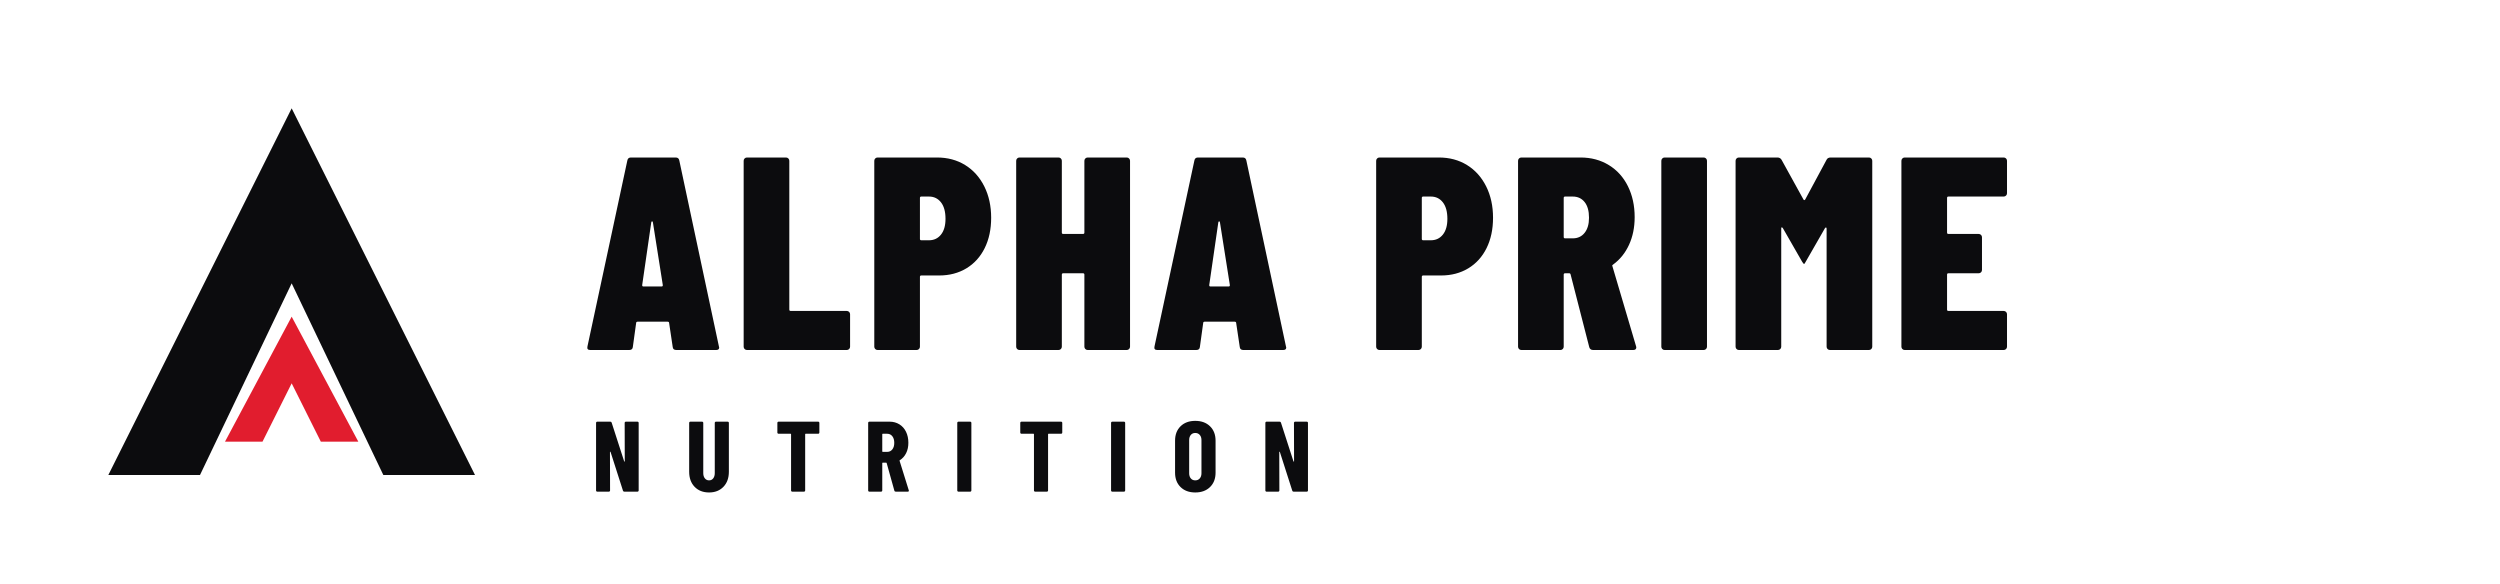
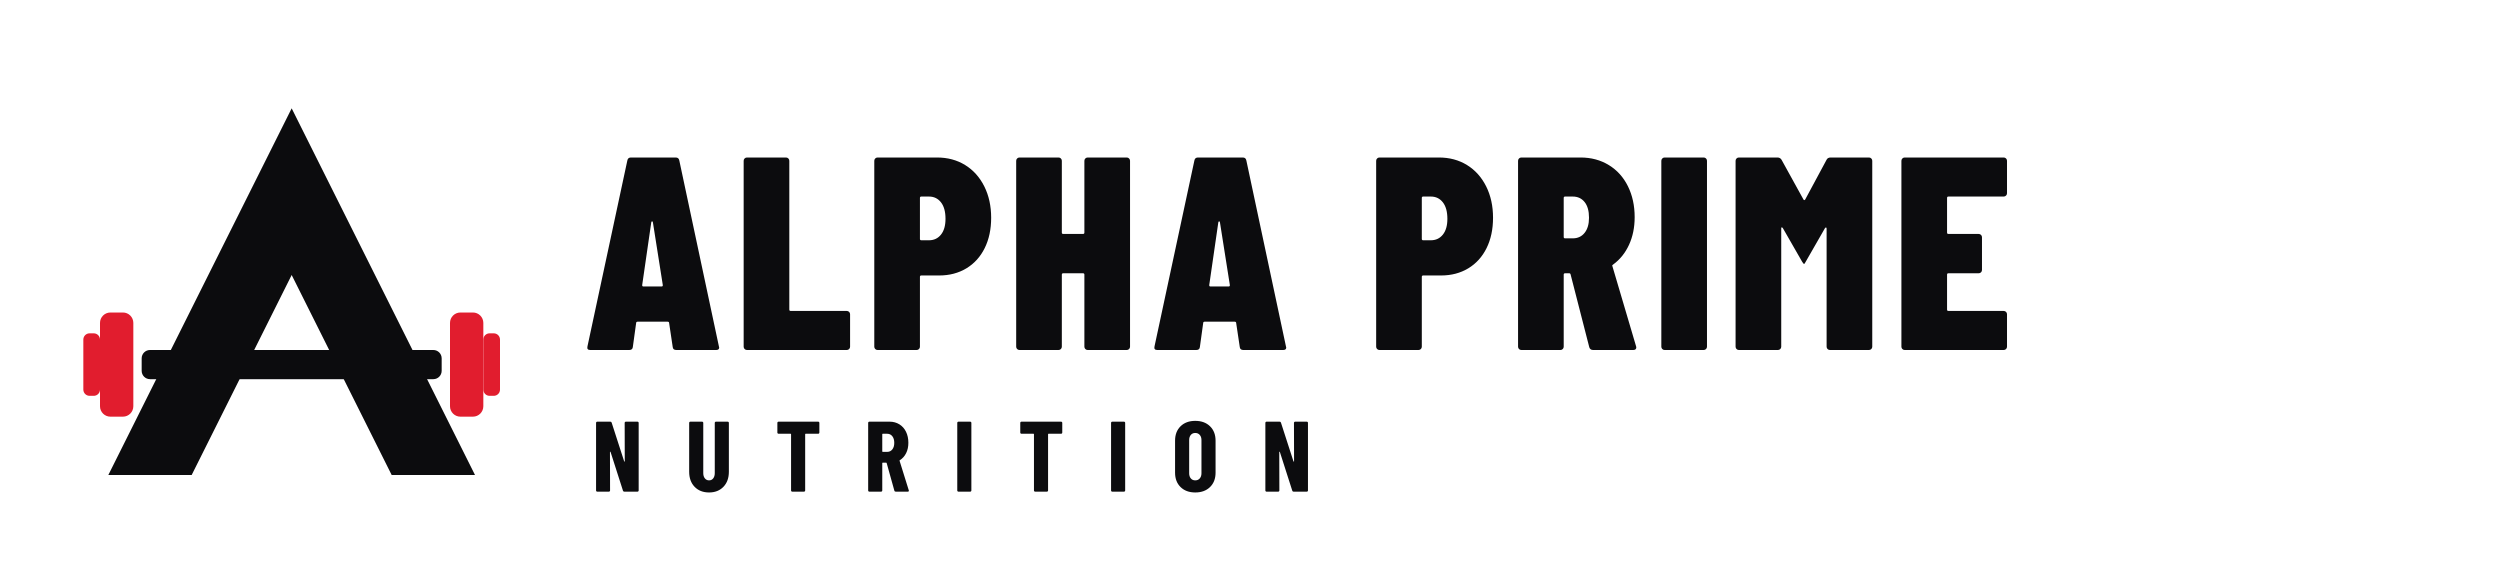
<svg xmlns="http://www.w3.org/2000/svg" viewBox="0 0 600 140" width="600" height="140">
  <g transform="translate(20 20) scale(1.0)">
-     <path fill="#0C0C0E" d="M50 6 L94 94 H72 L50 48 L28 94 H6 Z" />
-     <path fill="#E11D2E" d="M50 56 L66 86 H57 L50 72 L43 86 H34 Z" />
+     <path fill="#0C0C0E" d="M50 6 L94 94 H74 L50 46 L26 94 H6 Z" />
+     <rect x="14" y="64" width="72" height="7" rx="2" fill="#0C0C0E" />
+     <rect x="4" y="55" width="8" height="25" rx="2.5" fill="#E11D2E" />
+     <rect x="88" y="55" width="8" height="25" rx="2.5" fill="#E11D2E" />
+     <rect x="0" y="60" width="4" height="15" rx="1.5" fill="#E11D2E" />
+     <rect x="96" y="60" width="4" height="15" rx="1.5" fill="#E11D2E" />
  </g>
  <path fill="#0C0C0E" d="M161.45 83.274 160.592 77.532Q160.592 77.202 160.196 77.202H153.068Q152.672 77.202 152.672 77.532L151.88 83.274Q151.814 84.0 151.022 84.0H141.65Q140.792 84.0 140.99 83.142L150.56 38.526Q150.692 37.8 151.418 37.8H162.176Q162.902 37.8 163.034 38.526L172.538 83.142L172.604 83.406Q172.604 84.0 171.878 84.0H162.308Q161.516 84.0 161.45 83.274ZM154.388 68.754H158.81Q159.074 68.754 159.074 68.424L156.698 53.376Q156.632 53.112 156.5 53.112Q156.368 53.112 156.302 53.376L154.124 68.424Q154.124 68.754 154.388 68.754Z M178.478 83.208V38.592Q178.478 38.262 178.709 38.031Q178.94 37.8 179.27 37.8H188.642Q188.972 37.8 189.203 38.031Q189.434 38.262 189.434 38.592V74.298Q189.434 74.628 189.764 74.628H203.228Q203.558 74.628 203.789 74.859Q204.02 75.09 204.02 75.42V83.208Q204.02 83.538 203.789 83.769Q203.558 84.0 203.228 84.0H179.27Q178.94 84.0 178.709 83.769Q178.478 83.538 178.478 83.208Z M237.878 52.254Q237.878 56.412 236.327 59.547Q234.776 62.682 231.938 64.398Q229.1 66.114 225.404 66.114H221.114Q220.784 66.114 220.784 66.444V83.208Q220.784 83.538 220.553 83.769Q220.322 84.0 219.992 84.0H210.62Q210.29 84.0 210.059 83.769Q209.828 83.538 209.828 83.208V38.592Q209.828 38.262 210.059 38.031Q210.29 37.8 210.62 37.8H224.876Q228.704 37.8 231.641 39.615Q234.578 41.43 236.228 44.73Q237.878 48.03 237.878 52.254ZM226.922 52.518Q226.922 49.944 225.833 48.558Q224.744 47.172 222.962 47.172H221.114Q220.784 47.172 220.784 47.502V57.336Q220.784 57.666 221.114 57.666H222.962Q224.744 57.666 225.833 56.313Q226.922 54.96 226.922 52.518Z M261.044 37.8H270.416Q270.746 37.8 270.977 38.031Q271.208 38.262 271.208 38.592V83.208Q271.208 83.538 270.977 83.769Q270.746 84.0 270.416 84.0H261.044Q260.714 84.0 260.483 83.769Q260.252 83.538 260.252 83.208V65.916Q260.252 65.586 259.922 65.586H255.17Q254.84 65.586 254.84 65.916V83.208Q254.84 83.538 254.609 83.769Q254.378 84.0 254.048 84.0H244.676Q244.346 84.0 244.115 83.769Q243.884 83.538 243.884 83.208V38.592Q243.884 38.262 244.115 38.031Q244.346 37.8 244.676 37.8H254.048Q254.378 37.8 254.609 38.031Q254.84 38.262 254.84 38.592V55.818Q254.84 56.148 255.17 56.148H259.922Q260.252 56.148 260.252 55.818V38.592Q260.252 38.262 260.483 38.031Q260.714 37.8 261.044 37.8Z M297.542 83.274 296.684 77.532Q296.684 77.202 296.288 77.202H289.16Q288.764 77.202 288.764 77.532L287.972 83.274Q287.906 84.0 287.114 84.0H277.742Q276.884 84.0 277.082 83.142L286.652 38.526Q286.784 37.8 287.51 37.8H298.268Q298.994 37.8 299.126 38.526L308.63 83.142L308.696 83.406Q308.696 84.0 307.97 84.0H298.4Q297.608 84.0 297.542 83.274ZM290.48 68.754H294.902Q295.166 68.754 295.166 68.424L292.79 53.376Q292.724 53.112 292.592 53.112Q292.46 53.112 292.394 53.376L290.216 68.424Q290.216 68.754 290.48 68.754Z M358.328 52.254Q358.328 56.412 356.777 59.547Q355.226 62.682 352.388 64.398Q349.55 66.114 345.854 66.114H341.564Q341.234 66.114 341.234 66.444V83.208Q341.234 83.538 341.003 83.769Q340.772 84.0 340.442 84.0H331.07Q330.74 84.0 330.509 83.769Q330.278 83.538 330.278 83.208V38.592Q330.278 38.262 330.509 38.031Q330.74 37.8 331.07 37.8H345.326Q349.154 37.8 352.091 39.615Q355.028 41.43 356.678 44.73Q358.328 48.03 358.328 52.254ZM347.372 52.518Q347.372 49.944 346.283 48.558Q345.194 47.172 343.412 47.172H341.564Q341.234 47.172 341.234 47.502V57.336Q341.234 57.666 341.564 57.666H343.412Q345.194 57.666 346.283 56.313Q347.372 54.96 347.372 52.518Z M381.428 83.34 376.94 65.85Q376.874 65.586 376.61 65.586H375.62Q375.29 65.586 375.29 65.916V83.208Q375.29 83.538 375.059 83.769Q374.828 84.0 374.498 84.0H365.126Q364.796 84.0 364.565 83.769Q364.334 83.538 364.334 83.208V38.592Q364.334 38.262 364.565 38.031Q364.796 37.8 365.126 37.8H379.316Q383.144 37.8 386.114 39.615Q389.084 41.43 390.701 44.697Q392.318 47.964 392.318 52.122Q392.318 55.818 390.965 58.755Q389.612 61.692 387.17 63.474Q387.038 63.54 386.972 63.639Q386.906 63.738 386.972 63.87L392.648 83.076L392.714 83.34Q392.714 84.0 391.988 84.0H382.352Q381.626 84.0 381.428 83.34ZM375.29 47.502V56.874Q375.29 57.204 375.62 57.204H377.468Q379.25 57.204 380.306 55.884Q381.362 54.564 381.362 52.254Q381.362 49.812 380.306 48.492Q379.25 47.172 377.468 47.172H375.62Q375.29 47.172 375.29 47.502Z M398.72 83.208V38.592Q398.72 38.262 398.951 38.031Q399.182 37.8 399.512 37.8H408.884Q409.214 37.8 409.445 38.031Q409.676 38.262 409.676 38.592V83.208Q409.676 83.538 409.445 83.769Q409.214 84.0 408.884 84.0H399.512Q399.182 84.0 398.951 83.769Q398.72 83.538 398.72 83.208Z M439.376 37.8H448.55Q448.88 37.8 449.111 38.031Q449.342 38.262 449.342 38.592V83.208Q449.342 83.538 449.111 83.769Q448.88 84.0 448.55 84.0H439.178Q438.848 84.0 438.617 83.769Q438.386 83.538 438.386 83.208V54.894Q438.386 54.63 438.254 54.597Q438.122 54.564 437.99 54.762L433.37 62.814Q433.106 63.342 432.974 63.342Q432.842 63.342 432.512 62.814L427.892 54.762Q427.76 54.564 427.628 54.564Q427.496 54.564 427.496 54.828V83.208Q427.496 83.538 427.265 83.769Q427.034 84.0 426.704 84.0H417.332Q417.002 84.0 416.771 83.769Q416.54 83.538 416.54 83.208V38.592Q416.54 38.262 416.771 38.031Q417.002 37.8 417.332 37.8H426.572Q427.232 37.8 427.562 38.328L432.842 47.898Q433.04 48.162 433.238 47.898L438.386 38.328Q438.65 37.8 439.376 37.8Z M480.89 47.172H467.624Q467.294 47.172 467.294 47.502V55.818Q467.294 56.148 467.624 56.148H474.884Q475.214 56.148 475.445 56.379Q475.676 56.61 475.676 56.94V64.794Q475.676 65.124 475.445 65.355Q475.214 65.586 474.884 65.586H467.624Q467.294 65.586 467.294 65.916V74.298Q467.294 74.628 467.624 74.628H480.89Q481.22 74.628 481.451 74.859Q481.682 75.09 481.682 75.42V83.208Q481.682 83.538 481.451 83.769Q481.22 84.0 480.89 84.0H457.13Q456.8 84.0 456.569 83.769Q456.338 83.538 456.338 83.208V38.592Q456.338 38.262 456.569 38.031Q456.8 37.8 457.13 37.8H480.89Q481.22 37.8 481.451 38.031Q481.682 38.262 481.682 38.592V46.38Q481.682 46.71 481.451 46.941Q481.22 47.172 480.89 47.172Z" />
  <path fill="#0C0C0E" d="M150.208 101.2H152.992Q153.112 101.2 153.196 101.284Q153.28 101.368 153.28 101.488V117.712Q153.28 117.832 153.196 117.916Q153.112 118.0 152.992 118.0H149.824Q149.584 118.0 149.512 117.76L146.536 108.472Q146.512 108.4 146.452 108.412Q146.392 108.424 146.392 108.496L146.416 117.712Q146.416 117.832 146.332 117.916Q146.248 118.0 146.128 118.0H143.344Q143.224 118.0 143.14 117.916Q143.056 117.832 143.056 117.712V101.488Q143.056 101.368 143.14 101.284Q143.224 101.2 143.344 101.2H146.488Q146.728 101.2 146.8 101.44L149.8 110.728Q149.824 110.8 149.884 110.788Q149.944 110.776 149.944 110.704L149.92 101.488Q149.92 101.368 150.004 101.284Q150.088 101.2 150.208 101.2Z M165.4 113.224V101.488Q165.4 101.368 165.484 101.284Q165.568 101.2 165.688 101.2H168.496Q168.616 101.2 168.7 101.284Q168.784 101.368 168.784 101.488V113.56Q168.784 114.328 169.168 114.808Q169.552 115.288 170.176 115.288Q170.8 115.288 171.172 114.808Q171.544 114.328 171.544 113.56V101.488Q171.544 101.368 171.628 101.284Q171.712 101.2 171.832 101.2H174.64Q174.76 101.2 174.844 101.284Q174.928 101.368 174.928 101.488V113.224Q174.928 115.48 173.62 116.836Q172.312 118.192 170.176 118.192Q168.016 118.192 166.708 116.836Q165.4 115.48 165.4 113.224Z M196.648 101.488V103.816Q196.648 103.936 196.564 104.02Q196.48 104.104 196.36 104.104H193.36Q193.24 104.104 193.24 104.224V117.712Q193.24 117.832 193.156 117.916Q193.072 118.0 192.952 118.0H190.144Q190.024 118.0 189.94 117.916Q189.856 117.832 189.856 117.712V104.224Q189.856 104.104 189.736 104.104H186.856Q186.736 104.104 186.652 104.02Q186.568 103.936 186.568 103.816V101.488Q186.568 101.368 186.652 101.284Q186.736 101.2 186.856 101.2H196.36Q196.48 101.2 196.564 101.284Q196.648 101.368 196.648 101.488Z M214.648 117.76 212.8 111.136Q212.752 111.04 212.68 111.04H211.864Q211.744 111.04 211.744 111.16V117.712Q211.744 117.832 211.66 117.916Q211.576 118.0 211.456 118.0H208.648Q208.528 118.0 208.444 117.916Q208.36 117.832 208.36 117.712V101.488Q208.36 101.368 208.444 101.284Q208.528 101.2 208.648 101.2H213.496Q214.816 101.2 215.848 101.836Q216.88 102.472 217.444 103.624Q218.008 104.776 218.008 106.264Q218.008 107.68 217.468 108.76Q216.928 109.84 215.968 110.44Q215.92 110.464 215.896 110.5Q215.872 110.536 215.896 110.584L218.104 117.664L218.128 117.76Q218.128 118.0 217.864 118.0H214.984Q214.72 118.0 214.648 117.76ZM211.744 104.224V108.328Q211.744 108.448 211.864 108.448H212.944Q213.688 108.448 214.156 107.86Q214.624 107.272 214.624 106.288Q214.624 105.28 214.156 104.692Q213.688 104.104 212.944 104.104H211.864Q211.744 104.104 211.744 104.224Z M229.744 117.712V101.488Q229.744 101.368 229.828 101.284Q229.912 101.2 230.032 101.2H232.84Q232.96 101.2 233.044 101.284Q233.128 101.368 233.128 101.488V117.712Q233.128 117.832 233.044 117.916Q232.96 118.0 232.84 118.0H230.032Q229.912 118.0 229.828 117.916Q229.744 117.832 229.744 117.712Z M254.944 101.488V103.816Q254.944 103.936 254.86 104.02Q254.776 104.104 254.656 104.104H251.656Q251.536 104.104 251.536 104.224V117.712Q251.536 117.832 251.452 117.916Q251.368 118.0 251.248 118.0H248.44Q248.32 118.0 248.236 117.916Q248.152 117.832 248.152 117.712V104.224Q248.152 104.104 248.032 104.104H245.152Q245.032 104.104 244.948 104.02Q244.864 103.936 244.864 103.816V101.488Q244.864 101.368 244.948 101.284Q245.032 101.2 245.152 101.2H254.656Q254.776 101.2 254.86 101.284Q254.944 101.368 254.944 101.488Z M266.656 117.712V101.488Q266.656 101.368 266.74 101.284Q266.824 101.2 266.944 101.2H269.752Q269.872 101.2 269.956 101.284Q270.04 101.368 270.04 101.488V117.712Q270.04 117.832 269.956 117.916Q269.872 118.0 269.752 118.0H266.944Q266.824 118.0 266.74 117.916Q266.656 117.832 266.656 117.712Z M282.016 113.44V105.76Q282.016 103.6 283.336 102.304Q284.656 101.008 286.864 101.008Q289.072 101.008 290.404 102.304Q291.736 103.6 291.736 105.76V113.44Q291.736 115.6 290.404 116.896Q289.072 118.192 286.864 118.192Q284.656 118.192 283.336 116.896Q282.016 115.6 282.016 113.44ZM288.352 113.584V105.616Q288.352 104.848 287.944 104.38Q287.536 103.912 286.864 103.912Q286.192 103.912 285.796 104.38Q285.4 104.848 285.4 105.616V113.584Q285.4 114.352 285.796 114.82Q286.192 115.288 286.864 115.288Q287.536 115.288 287.944 114.82Q288.352 114.352 288.352 113.584Z M310.84 101.2H313.624Q313.744 101.2 313.828 101.284Q313.912 101.368 313.912 101.488V117.712Q313.912 117.832 313.828 117.916Q313.744 118.0 313.624 118.0H310.456Q310.216 118.0 310.144 117.76L307.168 108.472Q307.144 108.4 307.084 108.412Q307.024 108.424 307.024 108.496L307.048 117.712Q307.048 117.832 306.964 117.916Q306.88 118.0 306.76 118.0H303.976Q303.856 118.0 303.772 117.916Q303.688 117.832 303.688 117.712V101.488Q303.688 101.368 303.772 101.284Q303.856 101.2 303.976 101.2H307.12Q307.36 101.2 307.432 101.44L310.432 110.728Q310.456 110.8 310.516 110.788Q310.576 110.776 310.576 110.704L310.552 101.488Q310.552 101.368 310.636 101.284Q310.72 101.2 310.84 101.2Z" />
</svg>
